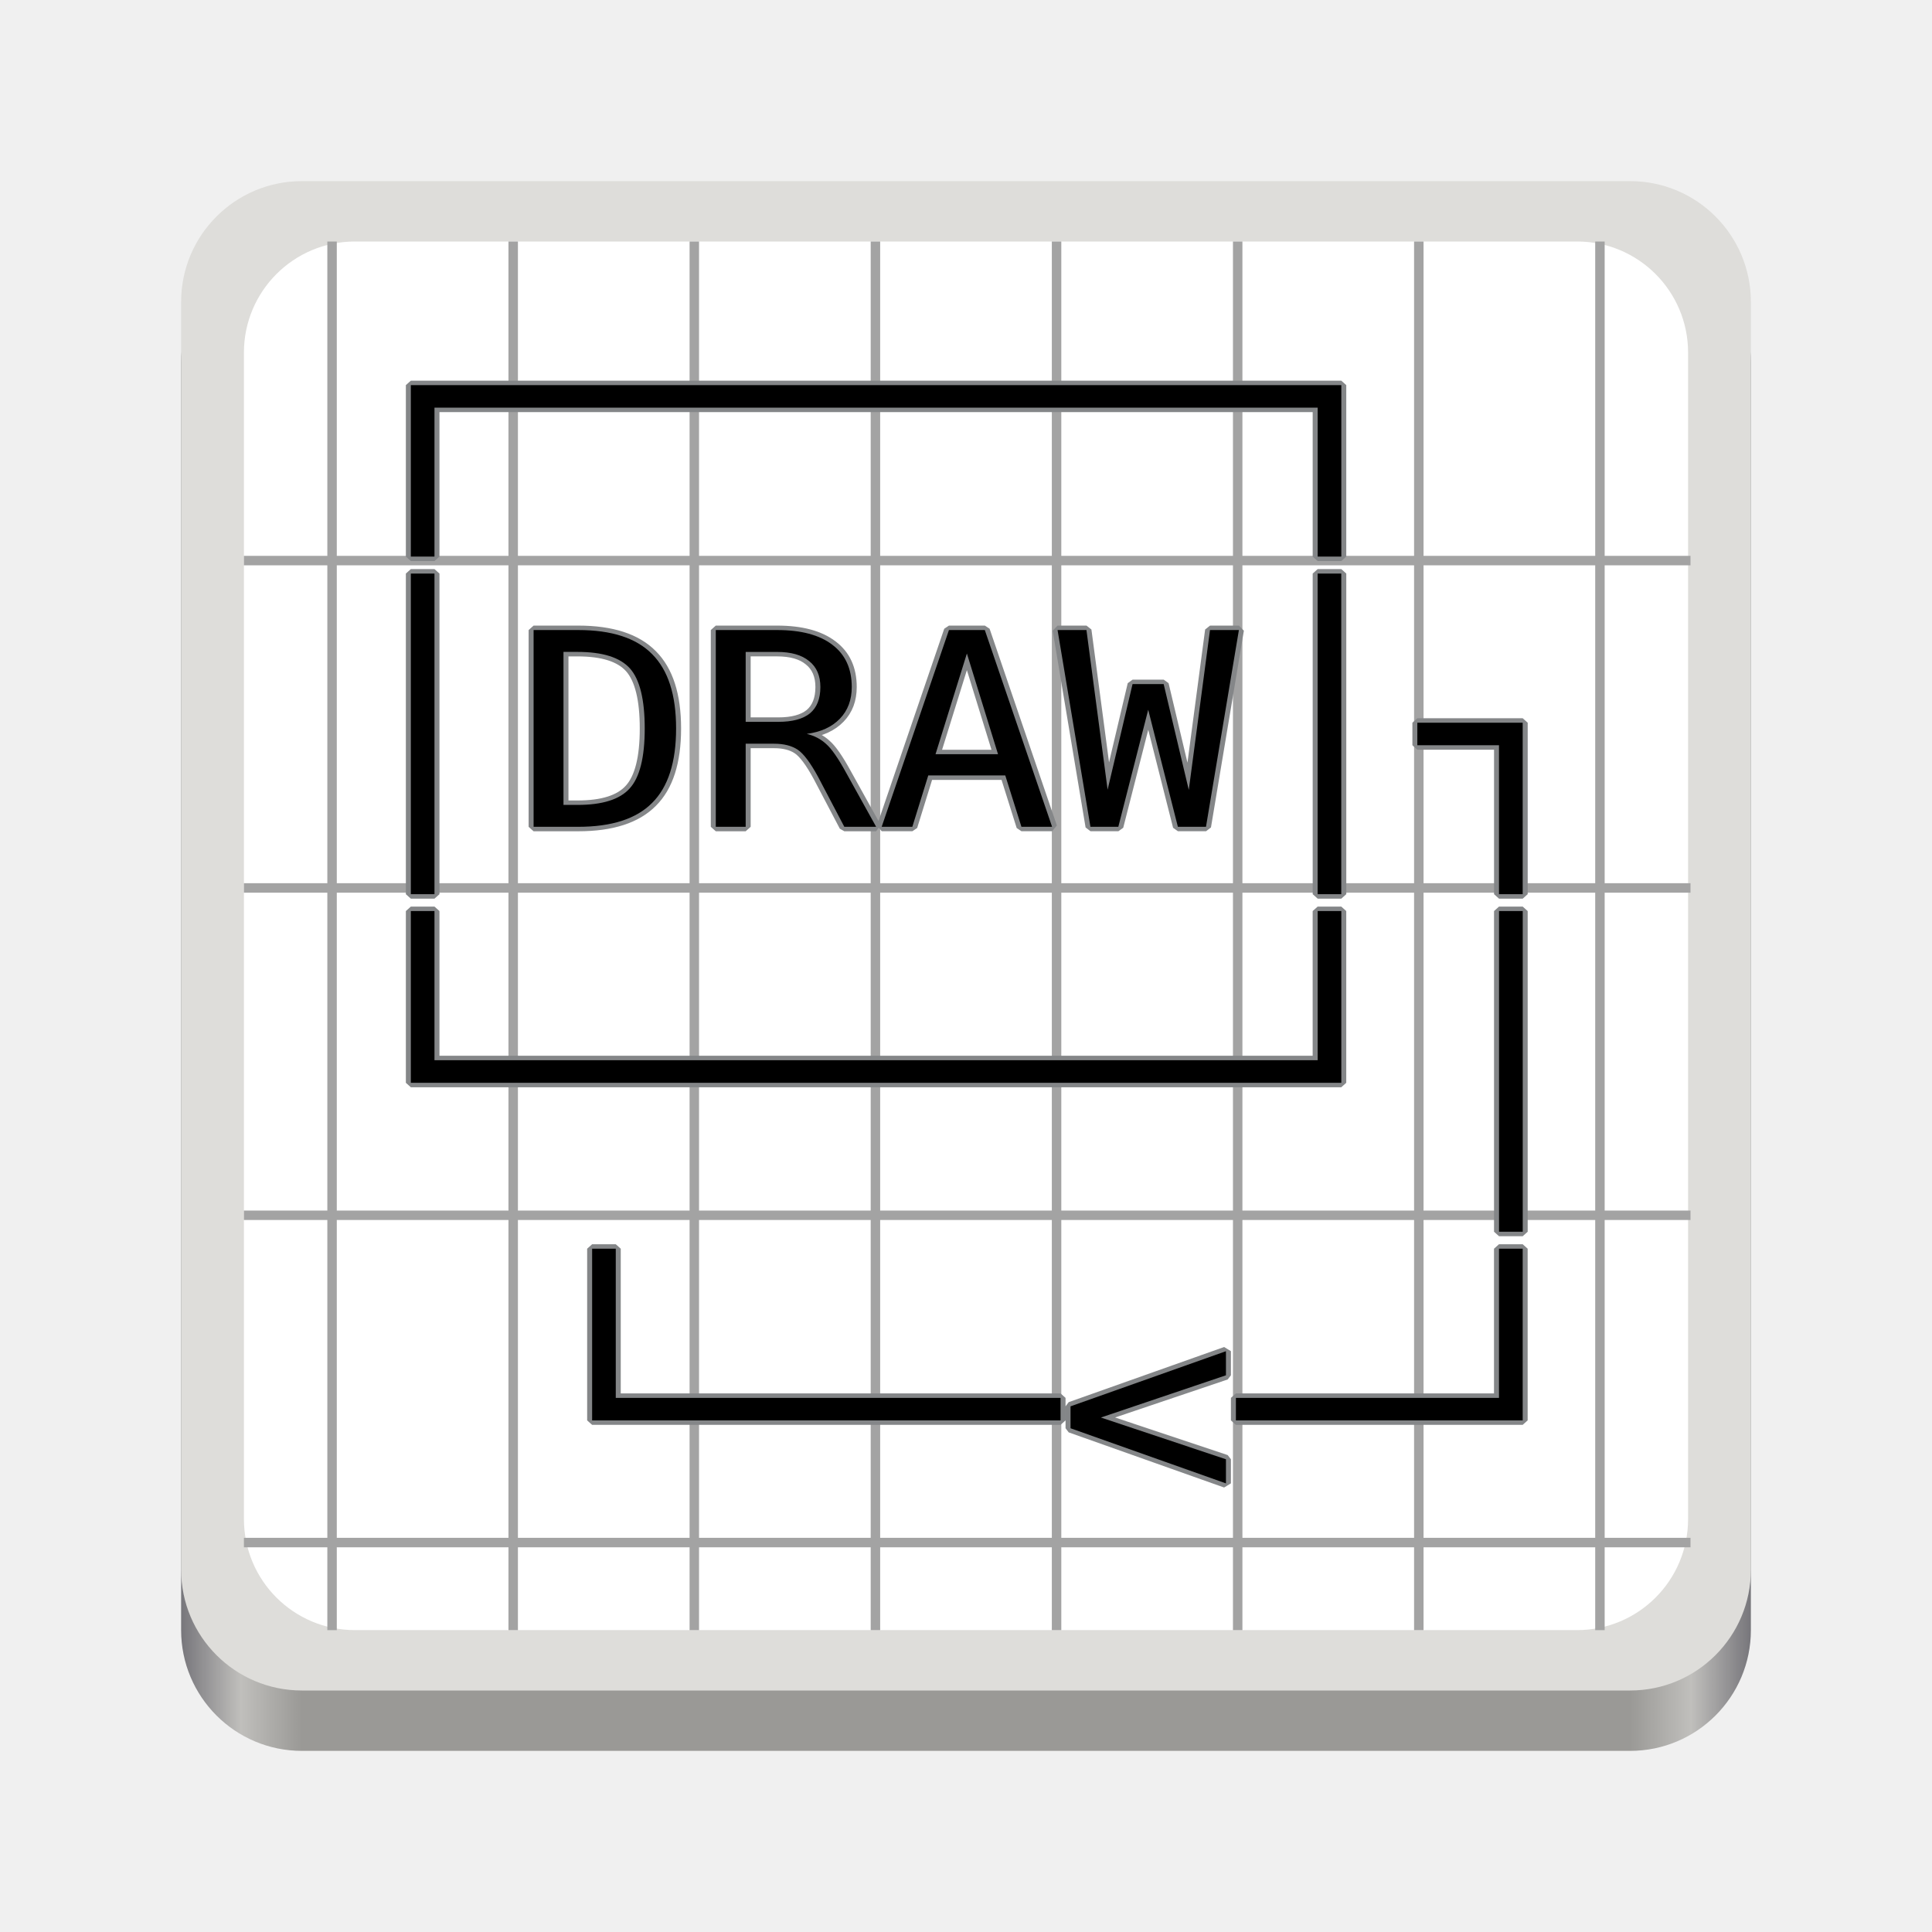
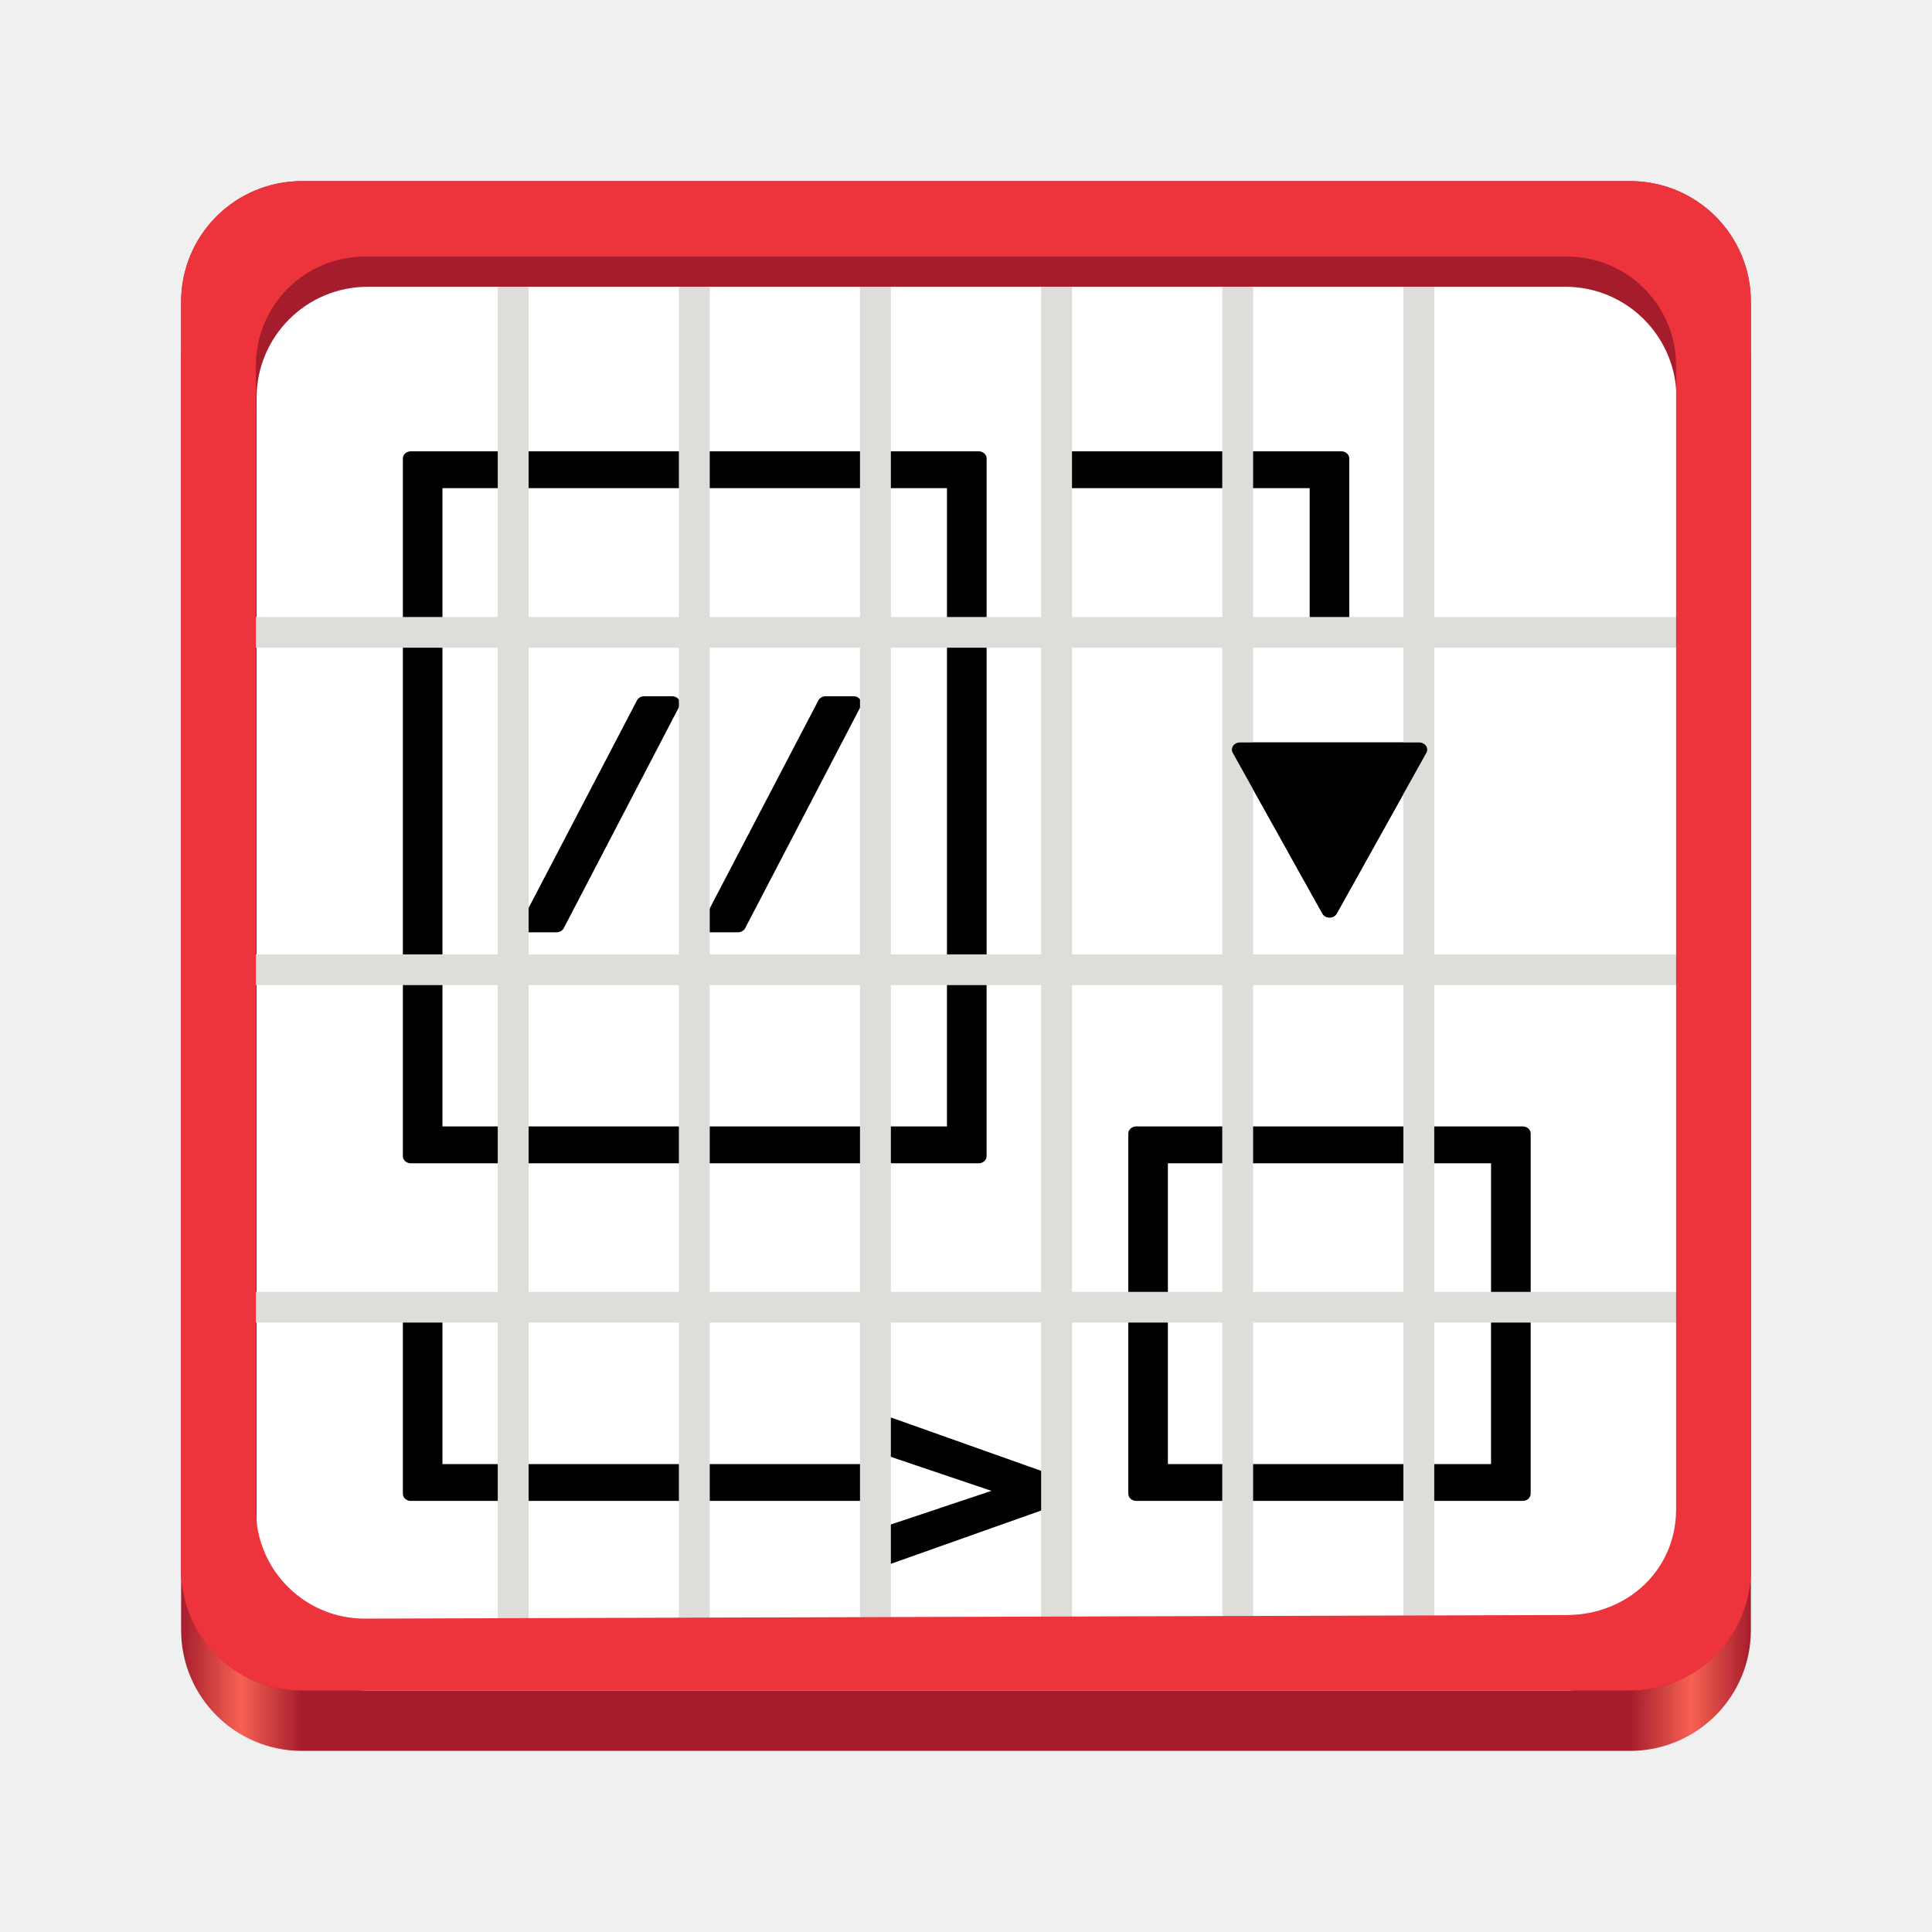
<svg xmlns="http://www.w3.org/2000/svg" height="128px" viewBox="0 0 128 128" width="128px">
  <linearGradient id="a" gradientTransform="matrix(0.232143 0 0 0.328947 -8.566895 263.8278)" gradientUnits="userSpaceOnUse" x1="88.596" x2="536.596" y1="-449.394" y2="-449.394">
-     <stop offset="0" stop-color="#77767b" />
-     <stop offset="0.038" stop-color="#c0bfbc" />
-     <stop offset="0.077" stop-color="#9a9996" />
-     <stop offset="0.923" stop-color="#9a9996" />
-     <stop offset="0.962" stop-color="#c0bfbc" />
-     <stop offset="1" stop-color="#77767b" />
+     <stop offset="0" stop-color="#a51d2d" />
+     <stop offset="0.038" stop-color="#f66151" />
+     <stop offset="0.077" stop-color="#a51d2d" />
+     <stop offset="0.923" stop-color="#a51d2d" />
+     <stop offset="0.962" stop-color="#f66151" />
+     <stop offset="1" stop-color="#a51d2d" />
  </linearGradient>
  <path d="m 20 16 h 88 c 4.418 0 8 3.582 8 8 v 84 c 0 4.418 -3.582 8 -8 8 h -88 c -4.418 0 -8 -3.582 -8 -8 v -84 c 0 -4.418 3.582 -8 8 -8 z m 0 0" fill="url(#a)" />
-   <path d="m 20 12 h 88 c 4.418 0 8 3.582 8 8 v 84 c 0 4.418 -3.582 8 -8 8 h -88 c -4.418 0 -8 -3.582 -8 -8 v -84 c 0 -4.418 3.582 -8 8 -8 z m 0 0" fill="#deddda" />
-   <path d="m 23.52 16 h 80.961 c 4.066 0 7.359 3.297 7.359 7.359 v 77.281 c 0 4.066 -3.293 7.359 -7.359 7.359 h -80.961 c -4.066 0 -7.359 -3.293 -7.359 -7.359 v -77.281 c 0 -4.062 3.293 -7.359 7.359 -7.359 z m 0 0" fill="#ffffff" />
-   <g fill="none" stroke-linejoin="bevel">
-     <path d="m 22 16 v 92" stroke="#a3a3a3" stroke-width="0.627" />
-     <path d="m 34 16 v 92" stroke="#a3a3a3" stroke-width="0.627" />
-     <path d="m 46 16 v 92" stroke="#a3a3a3" stroke-width="0.627" />
-     <path d="m 58 16 v 92" stroke="#a3a3a3" stroke-width="0.627" />
-     <path d="m 70 16 v 92" stroke="#a3a3a3" stroke-width="0.627" />
-     <path d="m 82 16 v 92" stroke="#a3a3a3" stroke-width="0.627" />
-     <path d="m 94 16 v 92" stroke="#a3a3a3" stroke-width="0.627" />
-     <path d="m 106 16 v 92" stroke="#a3a3a3" stroke-width="0.627" />
-     <path d="m 112 37.141 h -95.84" stroke="#a3a3a3" stroke-width="0.627" />
-     <path d="m 112 58.828 h -95.84" stroke="#a3a3a3" stroke-width="0.627" />
-     <path d="m 112 80.516 h -95.84" stroke="#a3a3a3" stroke-width="0.627" />
-     <path d="m 112 102.199 h -95.84" stroke="#a3a3a3" stroke-width="0.627" />
-     <path d="m -322.654 220.609 v -11.998 h 6.624 v 1.576 h -5.141 v 10.422 z m 6.247 -10.422 v -1.576 h 11.75 v 1.576 z m 11.38 0 v -1.576 h 11.75 v 1.576 z m 11.38 0 v -1.576 h 11.75 v 1.576 z m 11.373 0 v -1.576 h 11.75 v 1.576 z m 16.503 10.422 v -10.422 h -5.126 v -1.576 h 6.609 v 11.998 z m -61.824 -22.258" stroke="#848688" stroke-linecap="round" stroke-width="0.624" transform="matrix(1.05618 0 0 0.946808 368 -171.9991)" />
+   <path d="m 20 12 h 88 c 4.418 0 8 3.582 8 8 v 84 c 0 4.418 -3.582 8 -8 8 h -88 c -4.418 0 -8 -3.582 -8 -8 v -84 c 0 -4.418 3.582 -8 8 -8 z m 0 0" fill="#a51d2d" />
+   <path d="m 24.359 19 h 79.352 c 4.062 0 7.359 3.297 7.359 7.359 v 78.281 c 0 4.062 -3.297 7.359 -7.359 7.359 h -79.352 c -4.062 0 -7.359 -3.297 -7.359 -7.359 v -78.281 c 0 -4.062 3.297 -7.359 7.359 -7.359 z m 0 0" fill="#ffffff" />
+   <path d="m -322.654 225.741 v -11.998 h 6.624 v 1.576 h -5.141 v 10.422 z m 6.247 -10.422 v -1.576 h 11.75 v 1.576 z m 11.38 0 v -1.576 h 11.75 v 1.576 z m 16.503 10.422 v -10.422 h -5.122 v -1.576 h 6.609 v 11.998 z m 6.25 -10.422 v -1.576 h 11.75 v 1.576 z m 16.503 10.422 v -10.422 h -5.126 v -1.576 h 6.609 v 11.998 z m -61.824 -22.258" stroke="#000000" stroke-linejoin="round" transform="matrix(1.05618 0 0 0.946808 368 -171.9991)" />
+   <path d="m -322.654 249.369 v -22.44 h 1.483 v 22.44 z m 14.639 -18.487 h 1.749 l -7.249 15.517 h -1.764 z m 11.38 0 h 1.749 l -7.249 15.517 h -1.768 z m 8.111 18.487 v -22.44 h 1.487 v 22.44 z m 23.5 -4.002 l -5.625 -11.251 h 11.251 z m -62.571 -18.26" stroke="#000000" stroke-linejoin="round" transform="matrix(1.05618 0 0 0.946808 368 -171.9991)" />
+   <path d="m -322.654 262.563 v -12.018 h 1.483 v 10.438 h 5.141 v 1.58 z m 6.247 0 v -1.58 h 11.75 v 1.58 z m 11.38 0 v -1.58 h 11.75 v 1.58 z m 11.38 0 v -1.58 h 5.122 v -10.438 h 1.487 v 12.018 z m 16.499 10.422 v -12.002 h 6.624 v 1.58 h -5.141 v 10.422 z m 6.25 -10.422 v -1.58 h 11.75 v 1.58 z m 16.503 10.422 v -10.422 h -5.122 v -1.58 h 6.609 v 12.002 z m -73.2 -22.258" stroke="#000000" stroke-linejoin="round" transform="matrix(1.05618 0 0 0.946808 368 -171.9991)" />
+   <path d="m -322.654 286.187 v -12.014 h 1.483 v 10.438 h 5.141 v 1.576 z m 6.247 0 v -1.576 h 11.75 v 1.576 z m 11.38 0 v -1.576 h 11.75 v 1.576 z m 12.379 -3.156 v -1.687 l 9.749 3.862 v 1.531 l -9.749 3.858 v -1.687 l 7.844 -2.921 z m 15.5 3.156 v -12.014 h 1.483 v 10.438 h 5.141 v 1.576 z m 6.25 0 v -1.576 h 11.75 v 1.576 z m 11.38 0 v -1.576 h 5.122 v -10.438 h 1.487 v 12.014 z m -68.078 -11.841" stroke="#000000" stroke-linejoin="round" transform="matrix(1.05618 0 0 0.946808 368 -171.9991)" />
+   <g fill="none" stroke="#deddda" stroke-linejoin="bevel">
+     <path d="m -321 188 v 91.999" stroke-width="2.045" transform="matrix(1 0 0 0.967401 355 -162.8714)" />
+     <path d="m -309 188 v 91.999" stroke-width="2.045" transform="matrix(1 0 0 0.967401 355 -162.8714)" />
+     <path d="m -297 188 v 91.999" stroke-width="2.045" transform="matrix(1 0 0 0.967401 355 -162.8714)" />
+     <path d="m -285 188 v 91.999" stroke-width="2.045" transform="matrix(1 0 0 0.967401 355 -162.8714)" />
+     <path d="m -273 188 v 91.999" stroke-width="2.045" transform="matrix(1 0 0 0.967401 355 -162.8714)" />
+     <path d="m -261 188 v 91.999" stroke-width="2.045" transform="matrix(1 0 0 0.967401 355 -162.8714)" />
+     <path d="m -243 209.139 h -95.841" stroke-width="1.973" transform="matrix(0.985157 0 0 1.030858 350.4631 -173.6982)" />
+     <path d="m -243 230.826 h -95.841" stroke-width="1.973" transform="matrix(0.985157 0 0 1.030858 350.4631 -173.6982)" />
+     <path d="m -243 252.512 h -95.841" stroke-width="1.973" transform="matrix(0.985157 0 0 1.030858 350.4631 -173.6982)" />
+     <path d="m -243 274.198 h -95.841" stroke-width="1.973" transform="matrix(0.985157 0 0 1.030858 350.4631 -173.6982)" />
  </g>
-   <path d="m 27.219 36.875 v -11.359 h 6.996 v 1.492 h -5.43 v 9.867 z m 6.598 -9.867 v -1.492 h 12.41 v 1.492 z m 12.02 0 v -1.492 h 12.41 v 1.492 z m 12.02 0 v -1.492 h 12.41 v 1.492 z m 12.012 0 v -1.492 h 12.41 v 1.492 z m 17.43 9.867 v -9.867 h -5.414 v -1.492 h 6.98 v 11.359 z m -65.297 -21.074" />
-   <path d="m -322.654 244.233 v -22.436 h 1.483 v 22.436 z m 10.452 -6.246 c 1.568 0 2.663 -0.384 3.281 -1.159 c 0.625 -0.767 0.939 -2.162 0.939 -4.188 c 0 -2.03 -0.311 -3.428 -0.925 -4.2 c -0.618 -0.772 -1.712 -1.159 -3.295 -1.159 h -0.877 v 10.706 z m 0.048 -12.237 c 2.101 0 3.647 0.561 4.638 1.687 c 1.002 1.118 1.502 2.851 1.502 5.203 c 0 2.356 -0.499 4.093 -1.502 5.203 c -0.991 1.118 -2.537 1.675 -4.638 1.675 h -2.8 v -13.767 z m 14.332 7.265 c 0.477 0.128 0.88 0.359 1.217 0.705 c 0.344 0.334 0.766 1.011 1.265 2.03 l 1.875 3.767 h -1.997 l -1.642 -3.486 c -0.481 -0.986 -0.906 -1.626 -1.28 -1.906 c -0.377 -0.281 -0.873 -0.421 -1.487 -0.421 h -1.779 v 5.813 h -1.875 v -13.767 h 3.843 c 1.509 0 2.663 0.342 3.469 1.031 c 0.81 0.681 1.217 1.663 1.217 2.954 c 0 0.908 -0.248 1.646 -0.747 2.22 c -0.496 0.573 -1.184 0.928 -2.079 1.06 z m -3.828 -5.735 v 4.893 h 2.045 c 0.884 0 1.546 -0.198 1.986 -0.594 c 0.436 -0.408 0.655 -1.019 0.655 -1.844 c 0 -0.788 -0.233 -1.394 -0.703 -1.811 c -0.462 -0.429 -1.132 -0.644 -2.016 -0.644 z m 13.877 0.111 l -1.968 7.047 h 3.92 z m -1.124 -1.642 h 2.249 l 4.22 13.767 h -1.923 l -1.013 -3.593 h -4.83 l -0.999 3.593 h -1.923 z m 6.813 0 h 1.812 l 1.328 11.172 l 1.564 -7.389 h 1.953 l 1.576 7.406 l 1.331 -11.189 h 1.812 l -2.064 13.767 h -1.764 l -1.86 -8.19 l -1.875 8.19 h -1.749 z m 16.314 18.483 v -22.436 h 1.483 v 22.436 z m 11.376 0 v -10.422 h -5.122 v -1.576 h 6.609 v 11.998 z m -73.2 -22.258" fill="none" stroke="#848688" stroke-linecap="round" stroke-linejoin="bevel" stroke-width="0.624" transform="matrix(1.05618 0 0 0.946808 368 -171.9991)" />
-   <path d="m 27.219 59.242 v -21.242 h 1.566 v 21.242 z m 11.039 -5.914 c 1.656 0 2.812 -0.363 3.465 -1.098 c 0.66 -0.727 0.992 -2.047 0.992 -3.965 c 0 -1.922 -0.328 -3.246 -0.977 -3.977 c -0.652 -0.73 -1.809 -1.098 -3.48 -1.098 h -0.926 v 10.137 z m 0.051 -11.586 c 2.219 0 3.852 0.531 4.898 1.598 c 1.059 1.059 1.586 2.699 1.586 4.926 c 0 2.23 -0.527 3.875 -1.586 4.926 c -1.047 1.059 -2.68 1.586 -4.898 1.586 h -2.957 v -13.035 z m 15.137 6.879 c 0.504 0.121 0.93 0.34 1.285 0.668 c 0.363 0.316 0.809 0.957 1.336 1.922 l 1.98 3.566 h -2.109 l -1.734 -3.301 c -0.508 -0.934 -0.957 -1.539 -1.352 -1.805 c -0.398 -0.266 -0.922 -0.398 -1.57 -0.398 h -1.879 v 5.504 h -1.98 v -13.035 h 4.059 c 1.594 0 2.812 0.324 3.664 0.977 c 0.855 0.645 1.285 1.574 1.285 2.797 c 0 0.859 -0.262 1.559 -0.789 2.102 c -0.523 0.543 -1.25 0.879 -2.195 1.004 z m -4.043 -5.43 v 4.633 h 2.16 c 0.934 0 1.633 -0.188 2.098 -0.562 c 0.461 -0.387 0.691 -0.965 0.691 -1.746 c 0 -0.746 -0.246 -1.32 -0.742 -1.715 c -0.488 -0.406 -1.195 -0.609 -2.129 -0.609 z m 14.656 0.105 l -2.078 6.672 h 4.141 z m -1.188 -1.555 h 2.375 l 4.457 13.035 h -2.031 l -1.07 -3.402 h -5.102 l -1.055 3.402 h -2.031 z m 7.195 0 h 1.914 l 1.402 10.578 l 1.652 -6.996 h 2.062 l 1.664 7.012 l 1.406 -10.594 h 1.914 l -2.18 13.035 h -1.863 l -1.965 -7.754 l -1.98 7.754 h -1.848 z m 17.23 17.5 v -21.242 h 1.566 v 21.242 z m 12.016 0 v -9.867 h -5.41 v -1.492 h 6.98 v 11.359 z m -77.312 -21.074" />
-   <path d="m -322.654 257.431 v -12.018 h 1.483 v 10.438 h 5.141 v 1.58 z m 6.247 0 v -1.58 h 11.75 v 1.58 z m 11.38 0 v -1.58 h 11.75 v 1.58 z m 11.38 0 v -1.58 h 11.75 v 1.58 z m 11.373 0 v -1.58 h 11.75 v 1.58 z m 11.376 0 v -1.58 h 5.126 v -10.438 h 1.483 v 12.018 z m 16.503 10.422 v -22.44 h 1.487 v 22.44 z m -73.2 -22.258" fill="none" stroke="#848688" stroke-linecap="round" stroke-linejoin="bevel" stroke-width="0.624" transform="matrix(1.05618 0 0 0.946808 368 -171.9991)" />
-   <path d="m 27.219 71.738 v -11.379 h 1.566 v 9.883 h 5.43 v 1.496 z m 6.598 0 v -1.496 h 12.41 v 1.496 z m 12.02 0 v -1.496 h 12.41 v 1.496 z m 12.02 0 v -1.496 h 12.41 v 1.496 z m 12.012 0 v -1.496 h 12.41 v 1.496 z m 12.016 0 v -1.496 h 5.414 v -9.883 h 1.566 v 11.379 z m 17.43 9.867 v -21.246 h 1.57 v 21.246 z m -77.312 -21.074" />
-   <path d="m -311.282 281.054 v -12.014 h 1.483 v 10.438 h 5.141 v 1.576 z m 6.254 0 v -1.576 h 11.75 v 1.576 z m 11.38 0 v -1.576 h 11.75 v 1.576 z m 22.124 -3.156 l -7.844 2.954 l 7.844 2.921 v 1.687 l -9.749 -3.858 v -1.535 l 9.749 -3.858 z m 0.625 3.156 v -1.576 h 11.75 v 1.576 z m 11.38 0 v -1.576 h 5.122 v -10.438 h 1.487 v 12.014 z m -68.078 -11.837" fill="none" stroke="#848688" stroke-linecap="round" stroke-linejoin="bevel" stroke-width="0.624" transform="matrix(1.05618 0 0 0.946808 368 -171.9991)" />
-   <path d="m 39.23 94.105 v -11.375 h 1.566 v 9.883 h 5.43 v 1.492 z m 6.605 0 v -1.492 h 12.41 v 1.492 z m 12.02 0 v -1.492 h 12.41 v 1.492 z m 23.367 -2.988 l -8.285 2.797 l 8.285 2.766 v 1.598 l -10.297 -3.652 v -1.453 l 10.297 -3.652 z m 0.66 2.988 v -1.492 h 12.41 v 1.492 z m 12.02 0 v -1.492 h 5.41 v -9.883 h 1.57 v 11.375 z m -71.902 -11.207" />
+   <path d="m 20 12 c -4.434 0 -8 3.566 -8 8 v 84 c 0 4.434 3.566 8 8 8 h 88 c 4.434 0 8 -3.566 8 -8 v -84 c 0 -4.434 -3.566 -8 -8 -8 z m 4.191 5 h 79.617 c 4.012 0 7.238 3.227 7.238 7.238 v 75.762 c 0 4.012 -3.227 6.988 -7.238 7 l -79.617 0.238 c -4.012 0.012 -7.238 -3.227 -7.238 -7.238 v -75.762 c 0 -4.012 3.227 -7.238 7.238 -7.238 z m 0 0" fill="#ed333b" />
+   <path d="m -265.025 245.367 l -5.625 -11.251 h 11.251 z m -62.571 -18.26" stroke="#000000" stroke-linejoin="round" transform="matrix(1.05618 0 0 0.946808 368 -171.9991)" />
</svg>
